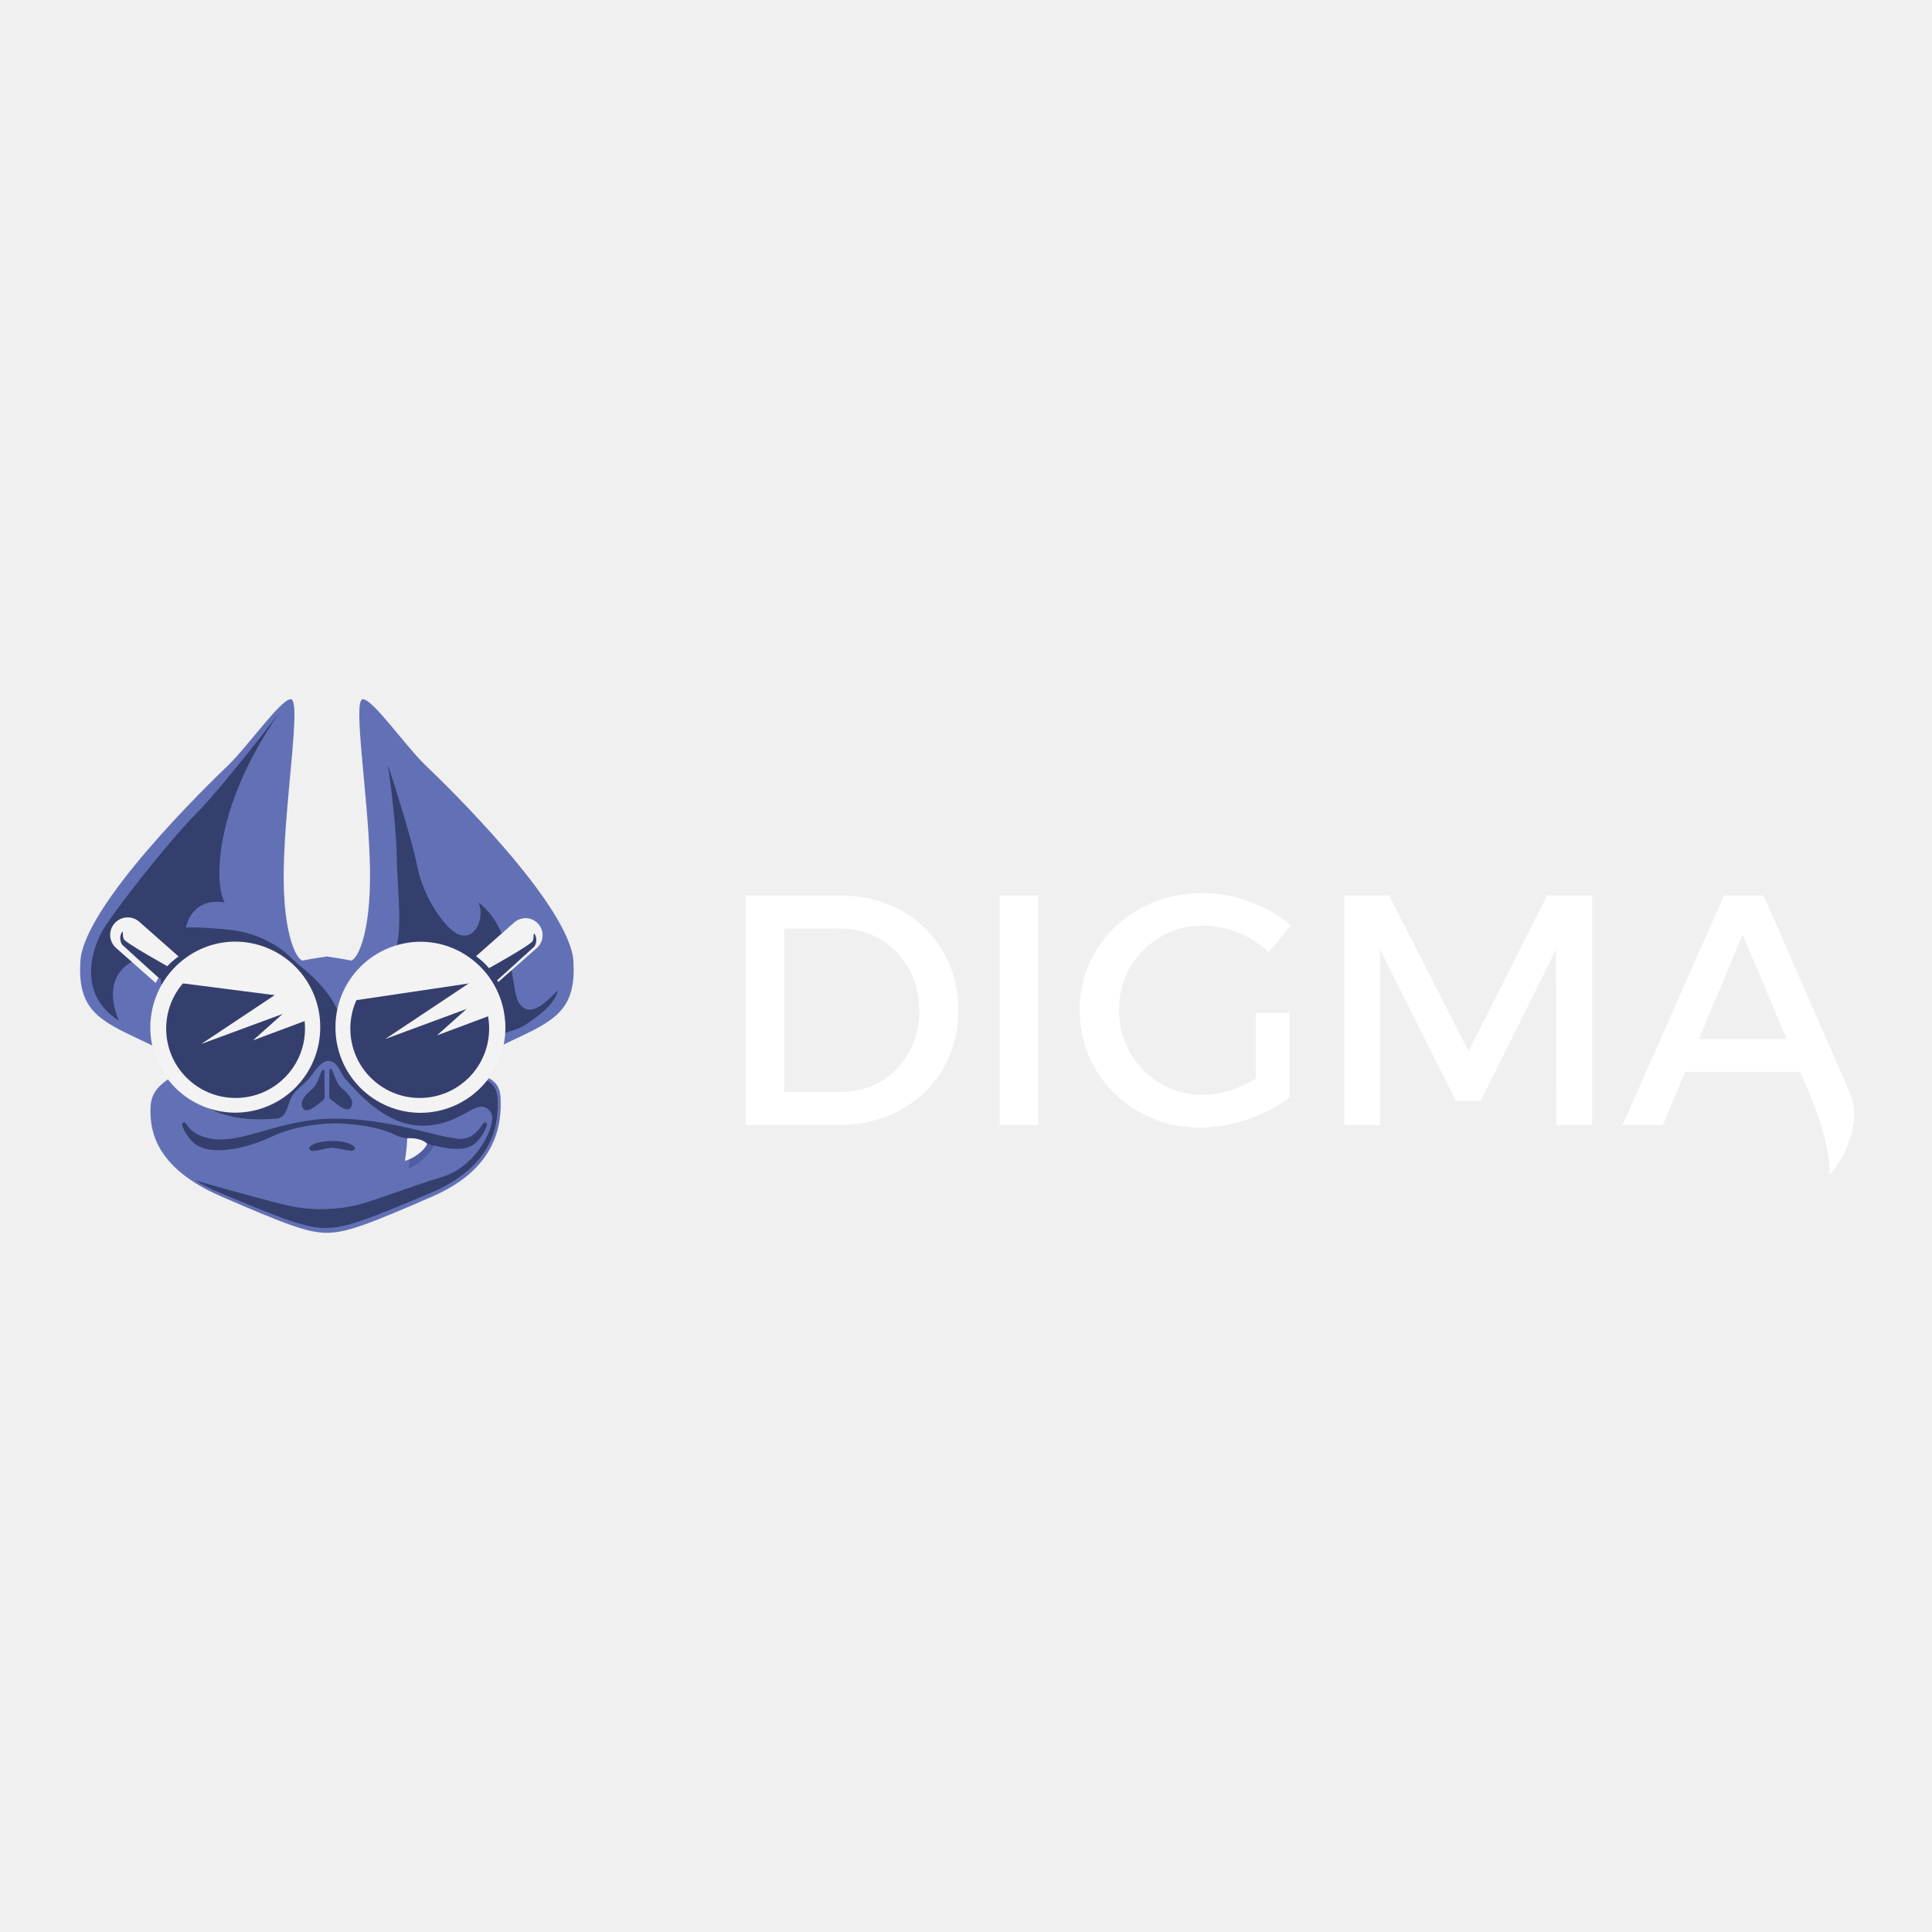
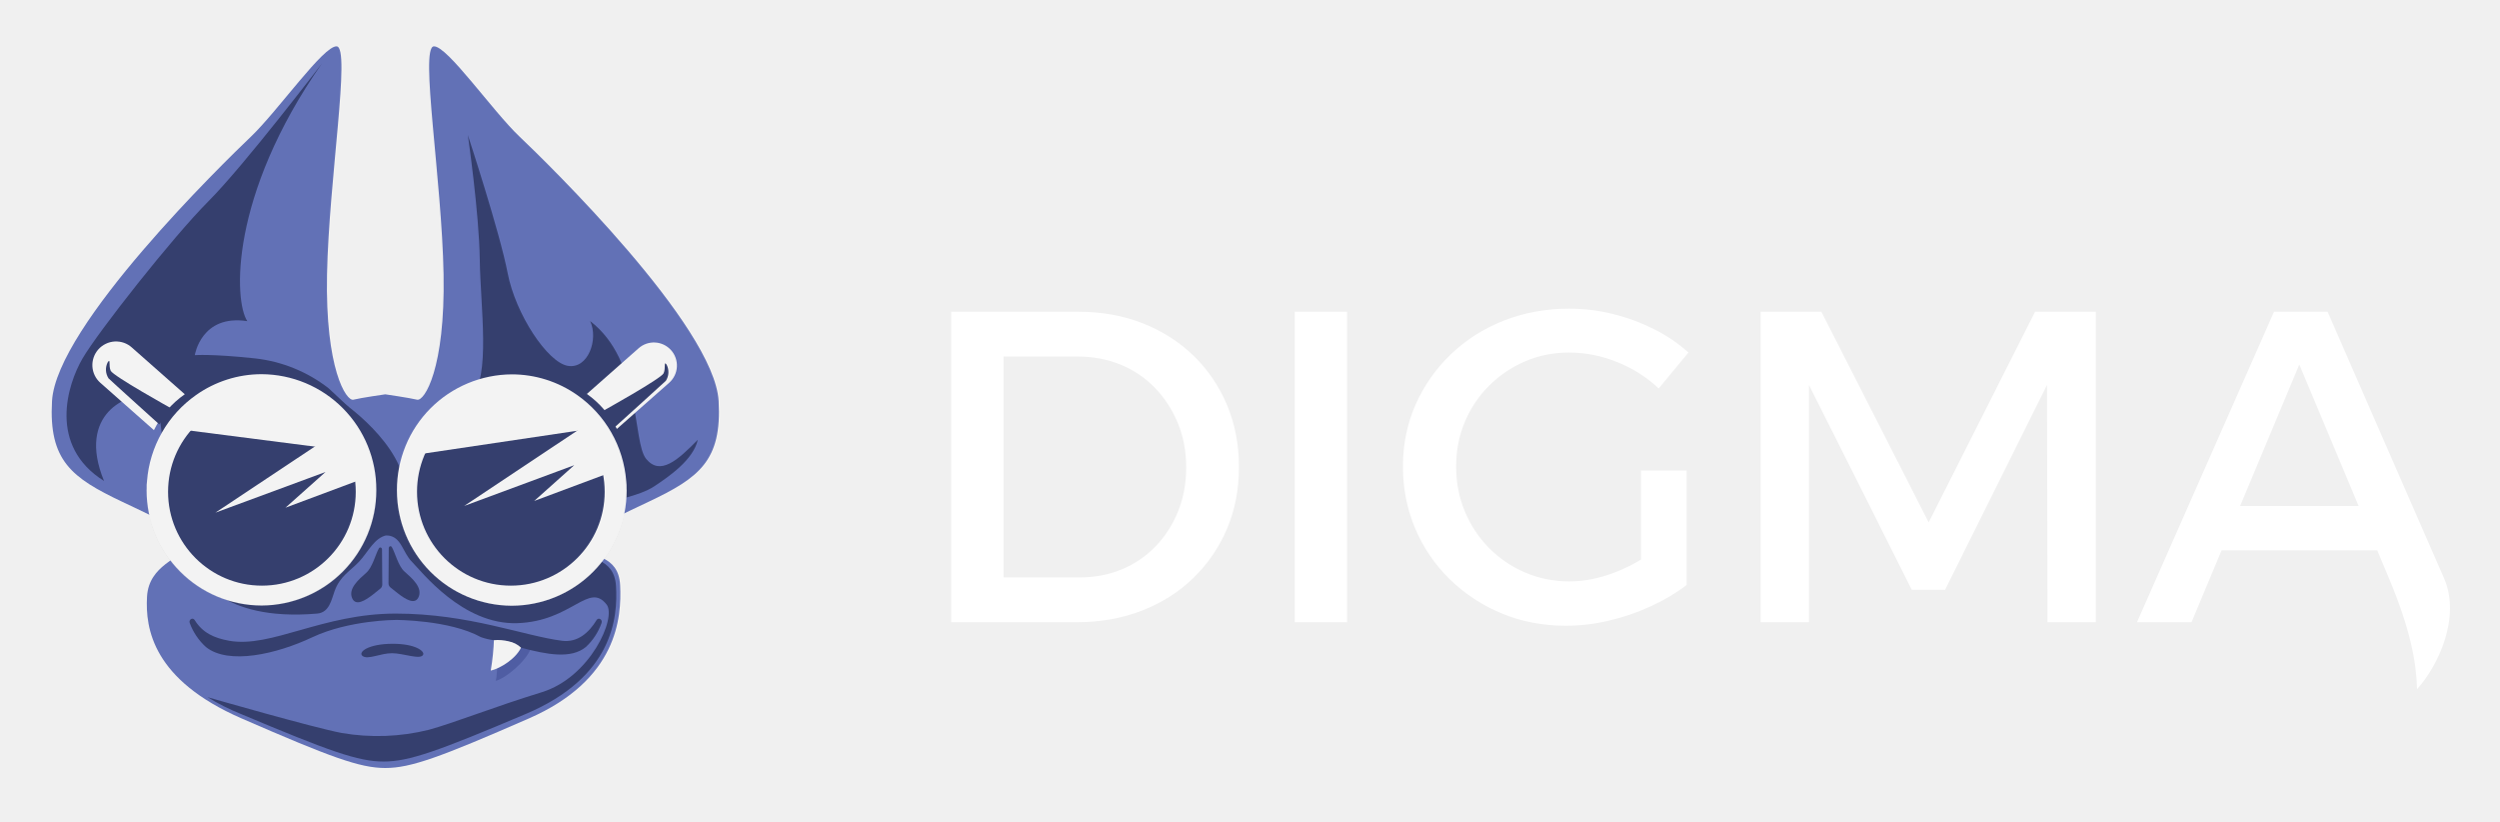
- <svg xmlns="http://www.w3.org/2000/svg" width="72" height="72" viewBox="0 0 72 72" fill="none">
+ <svg xmlns="http://www.w3.org/2000/svg" width="68.89" height="22.63" viewBox="1.56 24.78 68.89 22.63" fill="none">
  <g clip-path="url(#clip0_1_99)">
    <g clip-path="url(#clip1_1_99)">
      <path d="M21.37 35.831C21.251 33.759 16.634 29.257 15.885 28.548C15.136 27.839 13.884 26.032 13.517 26.058C13.131 26.093 13.741 29.734 13.788 32.338C13.835 34.943 13.258 35.843 13.058 35.794C12.858 35.745 12.181 35.646 12.181 35.646C12.181 35.646 11.501 35.743 11.303 35.794C11.105 35.844 10.523 34.944 10.575 32.338C10.627 29.732 11.232 26.093 10.843 26.058C10.479 26.029 9.225 27.833 8.475 28.548C7.725 29.263 3.112 33.754 2.994 35.831C2.901 37.473 3.535 37.947 4.929 38.607C6.323 39.267 6.76 39.465 6.661 39.826C6.562 40.188 5.663 40.337 5.613 41.222C5.563 42.107 5.776 43.514 8.222 44.578C10.668 45.642 11.478 45.943 12.181 45.943C12.884 45.943 13.693 45.647 16.139 44.578C18.586 43.51 18.698 41.793 18.655 40.91C18.613 40.026 17.809 40.188 17.71 39.826C17.61 39.465 18.046 39.267 19.44 38.607C20.834 37.947 21.463 37.473 21.37 35.831Z" fill="#6271B6" />
      <path d="M18.542 40.936C18.493 40.09 17.702 40.245 17.603 39.9C17.602 39.892 17.602 39.885 17.603 39.877L15.922 39.433L12.774 39.029C12.774 39.029 12.008 39.52 12.236 39.535C12.629 39.561 12.655 40.001 12.916 40.261C13.177 40.521 14.311 42.002 15.82 41.952C17.33 41.901 17.788 40.802 18.284 41.441C18.559 41.796 17.84 43.44 16.495 43.855C15.149 44.269 14.077 44.701 13.378 44.891C12.593 45.086 11.776 45.115 10.979 44.978C10.195 44.83 7.336 44.008 7.28 43.991C7.576 44.173 7.886 44.329 8.209 44.458C10.634 45.478 11.432 45.765 12.135 45.765C12.838 45.765 13.631 45.48 16.054 44.454C18.477 43.429 18.59 41.78 18.542 40.936Z" fill="#353F6E" />
      <path d="M7.013 40.554C7.013 40.554 7.577 41.922 10.303 41.688C10.643 41.659 10.696 41.303 10.788 41.056C10.937 40.655 11.2 40.528 11.455 40.261C11.703 40.003 11.878 39.587 12.233 39.528C12.72 39.448 12.756 38.806 12.743 38.357C12.703 36.988 10.932 35.816 10.932 35.816L7.013 40.554Z" fill="#353F6E" />
      <path d="M12.091 39.921C12.091 39.867 12.03 39.846 12.005 39.891C11.913 40.05 11.829 40.411 11.658 40.562C11.437 40.756 11.166 40.997 11.262 41.25C11.358 41.503 11.632 41.327 11.854 41.153C11.946 41.077 12.002 41.034 12.04 41.004C12.059 40.99 12.074 40.972 12.084 40.951C12.094 40.929 12.099 40.906 12.098 40.883L12.091 39.921Z" fill="#353F6E" />
      <path d="M12.277 39.887C12.277 39.832 12.336 39.811 12.363 39.858C12.455 40.016 12.539 40.378 12.709 40.528C12.93 40.722 13.2 40.963 13.106 41.216C13.011 41.469 12.736 41.294 12.514 41.12C12.422 41.044 12.366 41 12.328 40.972C12.309 40.958 12.294 40.939 12.284 40.918C12.274 40.897 12.269 40.874 12.27 40.85L12.277 39.887Z" fill="#353F6E" />
      <path d="M15.284 42.419C15.284 42.419 15.284 43.383 15.224 43.541C15.487 43.482 16.061 43.007 16.191 42.653C15.915 42.492 15.284 42.419 15.284 42.419Z" fill="#4F5DA3" />
      <path d="M15.178 42.372C15.168 42.67 15.138 42.966 15.088 43.26C15.351 43.201 15.817 42.919 15.947 42.572C15.706 42.458 15.444 42.39 15.178 42.372Z" fill="#F3F3F3" />
      <path d="M17.711 42.608C17.304 42.944 16.637 42.817 15.925 42.628C15.832 42.539 15.715 42.479 15.589 42.453C15.452 42.42 15.311 42.408 15.17 42.421C15.049 42.406 14.93 42.378 14.815 42.336C13.948 41.86 12.47 41.863 12.47 41.863C12.47 41.863 11.187 41.863 10.168 42.341C9.192 42.802 7.86 43.112 7.235 42.608C7.037 42.428 6.885 42.202 6.791 41.95C6.753 41.854 6.874 41.781 6.927 41.867C7.143 42.215 7.456 42.361 7.879 42.437C9.036 42.643 10.45 41.688 12.466 41.688C14.484 41.688 16.008 42.305 17.054 42.437C17.482 42.492 17.794 42.215 18.006 41.867C18.059 41.781 18.18 41.854 18.142 41.95C18.053 42.201 17.906 42.427 17.711 42.608Z" fill="#353F6E" />
      <path d="M11.559 42.86C11.412 42.755 11.707 42.52 12.386 42.52C13.015 42.52 13.261 42.724 13.227 42.816C13.165 42.977 12.686 42.78 12.367 42.78C12.049 42.78 11.707 42.964 11.559 42.86Z" fill="#353F6E" />
      <path d="M10.436 26.526C10.436 26.526 8.303 29.327 7.306 30.326C6.309 31.325 4.256 33.937 3.836 34.657C3.415 35.378 2.881 37.066 4.428 38.034C3.655 36.153 5.136 35.603 5.612 35.69C6.087 35.778 6.044 37.478 6.044 37.478L6.81 38.481L9.622 38.286L11.185 36.008L10.614 35.475C10.03 35.023 9.333 34.74 8.6 34.657C7.383 34.527 6.93 34.567 6.93 34.567C6.93 34.567 7.104 33.433 8.378 33.63C8.008 33.08 7.876 30.185 10.436 26.526Z" fill="#353F6E" />
      <path d="M14.457 28.502C14.457 28.502 14.769 30.651 14.786 31.934C14.802 33.217 15.098 35.206 14.54 35.731C13.982 36.257 14.879 36.471 14.879 36.471L18.321 38.604C18.321 38.604 19.184 38.456 19.595 38.182C20.006 37.908 20.672 37.451 20.796 36.899C20.238 37.468 19.759 37.895 19.373 37.426C18.987 36.957 19.255 34.721 17.828 33.627C18.066 34.129 17.771 34.959 17.211 34.861C16.652 34.764 15.773 33.438 15.555 32.309C15.338 31.179 14.457 28.502 14.457 28.502Z" fill="#353F6E" />
      <path d="M5.803 36.633L4.323 35.326C4.194 35.211 4.117 35.049 4.107 34.877C4.098 34.705 4.157 34.536 4.272 34.407C4.329 34.343 4.399 34.291 4.476 34.254C4.554 34.216 4.638 34.195 4.724 34.19C4.81 34.186 4.895 34.198 4.976 34.226C5.058 34.255 5.132 34.299 5.196 34.357L6.654 35.644C6.291 35.897 5.999 36.237 5.803 36.633Z" fill="#F3F3F3" />
      <path d="M11.934 38.289V38.3C11.934 39.138 11.602 39.942 11.01 40.535C10.419 41.129 9.616 41.463 8.779 41.466C9.618 41.46 10.42 41.123 11.011 40.528C11.602 39.933 11.934 39.128 11.934 38.289Z" fill="#CCCCCC" />
      <path d="M5.603 38.253C5.603 38.179 5.603 38.105 5.613 38.034C5.609 38.107 5.603 38.179 5.603 38.253Z" fill="#CCCCCC" />
      <path d="M8.768 41.466C7.929 41.466 7.123 41.133 6.529 40.539C5.936 39.945 5.602 39.141 5.601 38.3V38.284C5.6 39.126 5.933 39.934 6.527 40.53C7.121 41.127 7.927 41.463 8.768 41.466Z" fill="#CCCCCC" />
      <path d="M5.603 38.253C5.603 38.179 5.603 38.105 5.613 38.034C5.649 37.564 5.79 37.108 6.023 36.699C6.257 36.289 6.578 35.937 6.964 35.666C7.492 35.293 8.122 35.092 8.768 35.091C9.611 35.094 10.417 35.431 11.011 36.029C11.605 36.627 11.937 37.436 11.934 38.278V38.289C11.934 39.128 11.602 39.932 11.011 40.528C10.42 41.123 9.618 41.46 8.779 41.466H8.768C7.927 41.463 7.121 41.127 6.527 40.53C5.933 39.934 5.6 39.126 5.601 38.284C5.601 38.269 5.603 38.262 5.603 38.253Z" fill="#F3F3F3" />
      <path d="M8.78 40.918C10.209 40.918 11.367 39.761 11.367 38.332C11.367 36.903 10.209 35.745 8.78 35.745C7.352 35.745 6.193 36.903 6.193 38.332C6.193 39.761 7.352 40.918 8.78 40.918Z" fill="#353F6E" />
      <path d="M6.44 36.6L11.367 37.232L10.867 36.6C10.867 36.6 10.162 35.942 10.116 35.925C10.071 35.909 9.396 35.565 9.089 35.565C8.783 35.565 8.062 35.304 7.758 35.458C7.453 35.612 6.442 36.515 6.442 36.515L6.44 36.6Z" fill="#F3F3F3" />
      <path d="M10.873 36.663L7.498 38.907L10.534 37.786L9.43 38.77L11.607 37.957L10.873 36.663Z" fill="#F3F3F3" />
      <path d="M5.952 36.476C5.952 36.476 4.593 35.251 4.552 35.206C4.51 35.141 4.485 35.065 4.481 34.987C4.477 34.91 4.494 34.832 4.53 34.762C4.617 34.639 4.548 34.851 4.611 34.996C4.675 35.141 6.279 36.032 6.279 36.032L5.952 36.476Z" fill="#353F6E" />
      <path d="M18.565 36.6L20.009 35.326C20.135 35.213 20.211 35.056 20.22 34.887C20.229 34.719 20.171 34.553 20.058 34.428C19.946 34.303 19.788 34.227 19.62 34.218C19.452 34.209 19.287 34.267 19.162 34.379L17.738 35.636C18.09 35.883 18.374 36.215 18.565 36.6Z" fill="#F3F3F3" />
      <path d="M12.502 38.289V38.3C12.502 39.138 12.834 39.942 13.426 40.535C14.017 41.129 14.819 41.463 15.657 41.466C14.818 41.46 14.016 41.123 13.425 40.528C12.834 39.933 12.502 39.128 12.502 38.289Z" fill="#CCCCCC" />
      <path d="M18.833 38.253C18.833 38.179 18.833 38.105 18.823 38.034C18.829 38.107 18.833 38.179 18.833 38.253Z" fill="#CCCCCC" />
      <path d="M15.669 41.466C16.508 41.466 17.314 41.133 17.907 40.539C18.501 39.945 18.835 39.14 18.835 38.3V38.284C18.836 39.126 18.503 39.934 17.91 40.53C17.317 41.127 16.51 41.463 15.669 41.466Z" fill="#CCCCCC" />
      <path d="M18.833 38.253C18.833 38.179 18.833 38.105 18.823 38.034C18.786 37.565 18.646 37.108 18.413 36.699C18.179 36.289 17.858 35.937 17.472 35.666C16.944 35.295 16.314 35.096 15.669 35.096C15.252 35.098 14.839 35.182 14.454 35.343C14.069 35.504 13.719 35.739 13.425 36.035C13.131 36.331 12.898 36.681 12.74 37.068C12.582 37.454 12.501 37.867 12.502 38.284V38.295C12.502 39.133 12.834 39.938 13.425 40.534C14.016 41.129 14.818 41.466 15.657 41.472H15.669C16.511 41.469 17.317 41.133 17.91 40.536C18.503 39.94 18.836 39.132 18.835 38.291C18.835 38.27 18.833 38.262 18.833 38.253Z" fill="#F3F3F3" />
      <path d="M15.642 40.918C17.071 40.918 18.229 39.761 18.229 38.332C18.229 36.903 17.071 35.745 15.642 35.745C14.214 35.745 13.056 36.903 13.056 38.332C13.056 39.761 14.214 40.918 15.642 40.918Z" fill="#353F6E" />
      <path d="M17.81 36.6L12.956 37.321L13.252 36.668C13.252 36.668 14.089 35.942 14.14 35.928C14.192 35.915 14.855 35.565 15.161 35.565C15.468 35.565 16.189 35.304 16.494 35.458C16.798 35.612 17.809 36.515 17.809 36.515L17.81 36.6Z" fill="#F3F3F3" />
      <path d="M17.729 36.476L14.356 38.722L17.39 37.599L16.286 38.585L18.463 37.772L17.729 36.476Z" fill="#F3F3F3" />
      <path d="M18.515 36.544C18.515 36.544 19.873 35.319 19.915 35.274C19.957 35.209 19.982 35.133 19.986 35.055C19.989 34.977 19.973 34.9 19.937 34.83C19.85 34.708 19.919 34.919 19.854 35.066C19.789 35.212 18.188 36.101 18.188 36.101L18.515 36.544Z" fill="#353F6E" />
      <path fill-rule="evenodd" clip-rule="evenodd" d="M31.29 33.371C31.934 33.371 32.524 33.477 33.062 33.689C33.6 33.901 34.066 34.198 34.461 34.581C34.856 34.964 35.164 35.416 35.384 35.937C35.604 36.459 35.714 37.029 35.714 37.648C35.714 38.267 35.604 38.835 35.384 39.353C35.164 39.87 34.854 40.322 34.455 40.709C34.056 41.096 33.583 41.395 33.038 41.607C32.492 41.819 31.897 41.925 31.253 41.925H27.783V33.371H31.29ZM31.327 40.691C31.742 40.691 32.127 40.617 32.482 40.471C32.836 40.324 33.145 40.114 33.41 39.842C33.675 39.569 33.883 39.247 34.034 38.876C34.184 38.506 34.26 38.1 34.26 37.66C34.26 37.212 34.182 36.803 34.027 36.432C33.873 36.062 33.661 35.738 33.392 35.461C33.123 35.184 32.807 34.972 32.445 34.825C32.082 34.679 31.689 34.605 31.266 34.605H29.225V40.691H31.327ZM37.253 33.371H38.695V41.925H37.253V33.371ZM48.056 40.899C47.77 41.119 47.443 41.314 47.072 41.485C46.701 41.656 46.316 41.788 45.917 41.882C45.518 41.976 45.123 42.023 44.732 42.023C44.096 42.023 43.508 41.911 42.966 41.687C42.424 41.463 41.948 41.151 41.536 40.752C41.125 40.353 40.805 39.886 40.577 39.353C40.349 38.819 40.235 38.247 40.235 37.636C40.235 37.025 40.351 36.457 40.583 35.931C40.816 35.406 41.139 34.943 41.555 34.544C41.97 34.145 42.457 33.836 43.015 33.615C43.573 33.396 44.174 33.286 44.817 33.286C45.225 33.286 45.626 33.334 46.021 33.432C46.416 33.53 46.793 33.669 47.151 33.848C47.51 34.027 47.828 34.243 48.105 34.495L47.286 35.485C46.96 35.176 46.579 34.933 46.143 34.758C45.708 34.583 45.266 34.495 44.817 34.495C44.378 34.495 43.97 34.577 43.596 34.74C43.221 34.903 42.891 35.127 42.606 35.412C42.321 35.697 42.099 36.029 41.94 36.408C41.781 36.787 41.701 37.196 41.701 37.636C41.701 38.076 41.781 38.487 41.94 38.87C42.099 39.253 42.321 39.589 42.606 39.878C42.891 40.167 43.223 40.394 43.602 40.556C43.98 40.719 44.39 40.801 44.83 40.801C45.229 40.801 45.642 40.719 46.07 40.556C46.328 40.458 46.57 40.339 46.797 40.199V37.746H48.056V40.899ZM50.096 33.371H51.77L54.728 39.175L57.66 33.371H59.335V41.925H58.003L57.99 35.388L55.18 41.033H54.263L51.428 35.388V41.925H50.096V33.371ZM67.416 40.712L67.094 39.945H62.802L61.974 41.925H60.471L64.247 33.371H65.725L68.935 40.713C69.403 41.785 68.781 43.121 68.191 43.771C68.173 43.044 68.015 42.137 67.416 40.712ZM66.581 38.723L64.944 34.825L63.313 38.723H66.581Z" fill="white" />
    </g>
  </g>
  <defs>
    <clipPath id="clip0_1_99">
      <rect width="72" height="72" fill="white" />
    </clipPath>
    <clipPath id="clip1_1_99">
      <rect width="72" height="30.316" fill="white" transform="translate(0 20.8421)" />
    </clipPath>
  </defs>
</svg>
